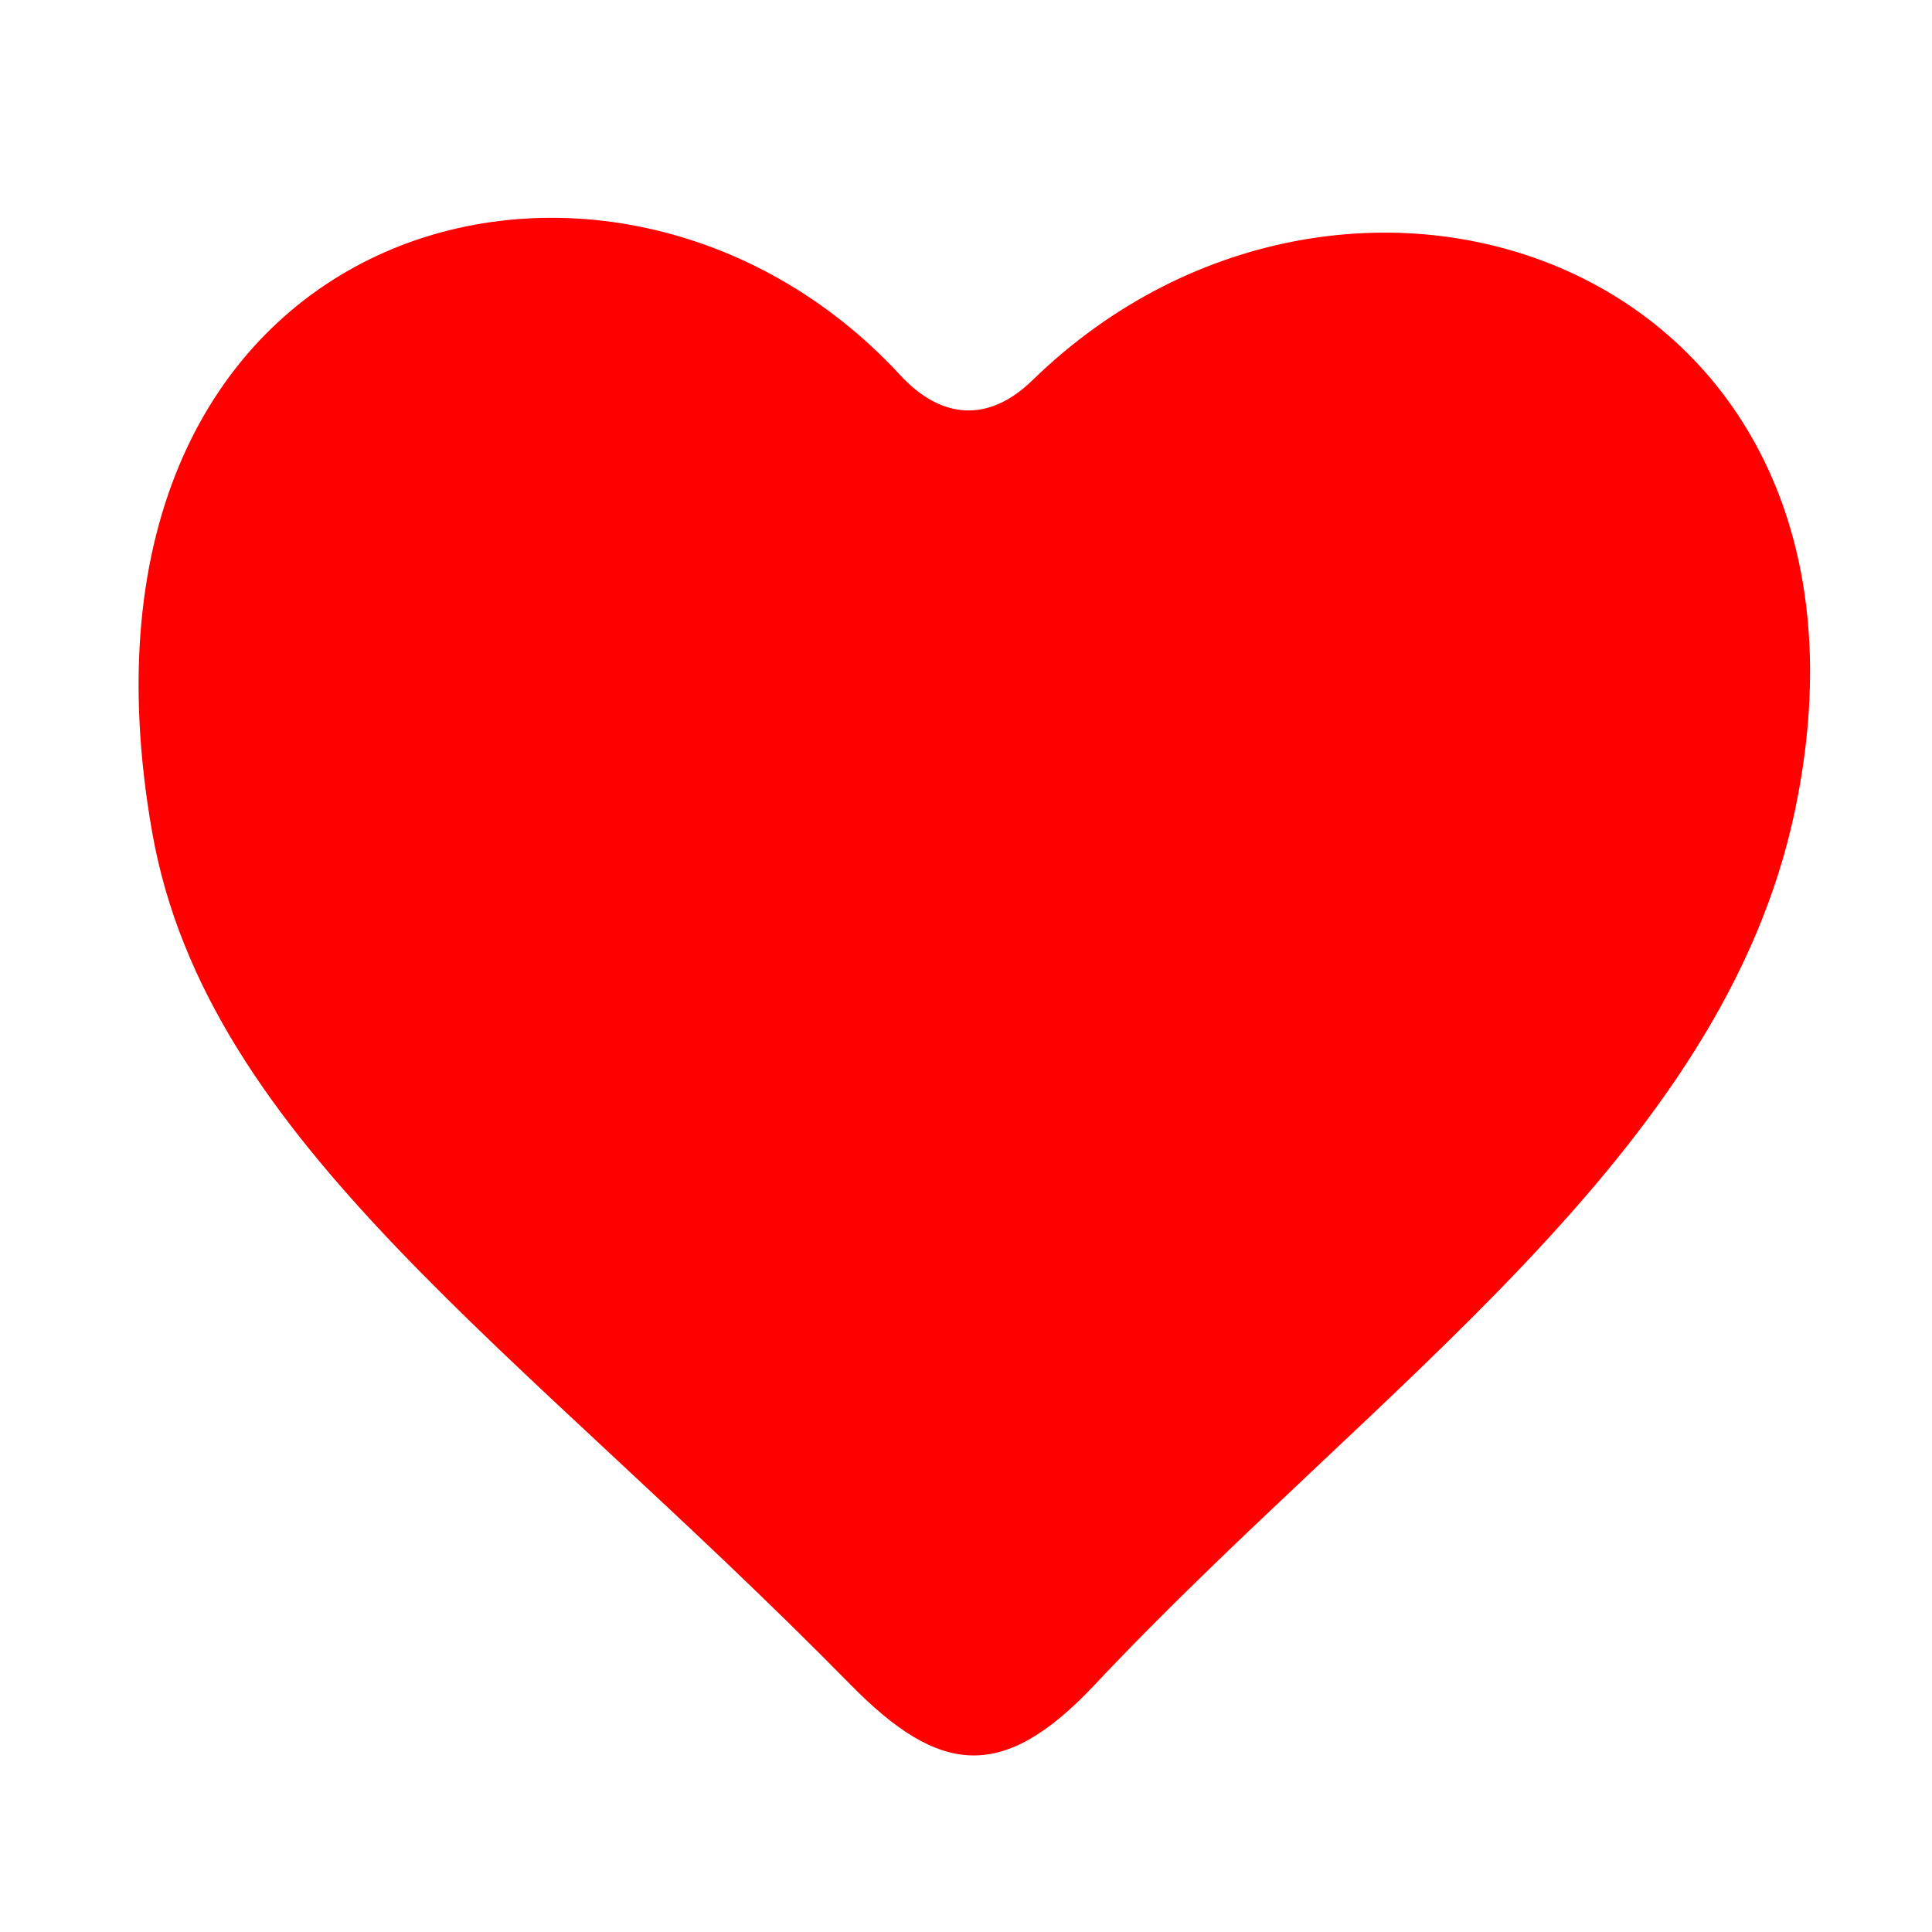
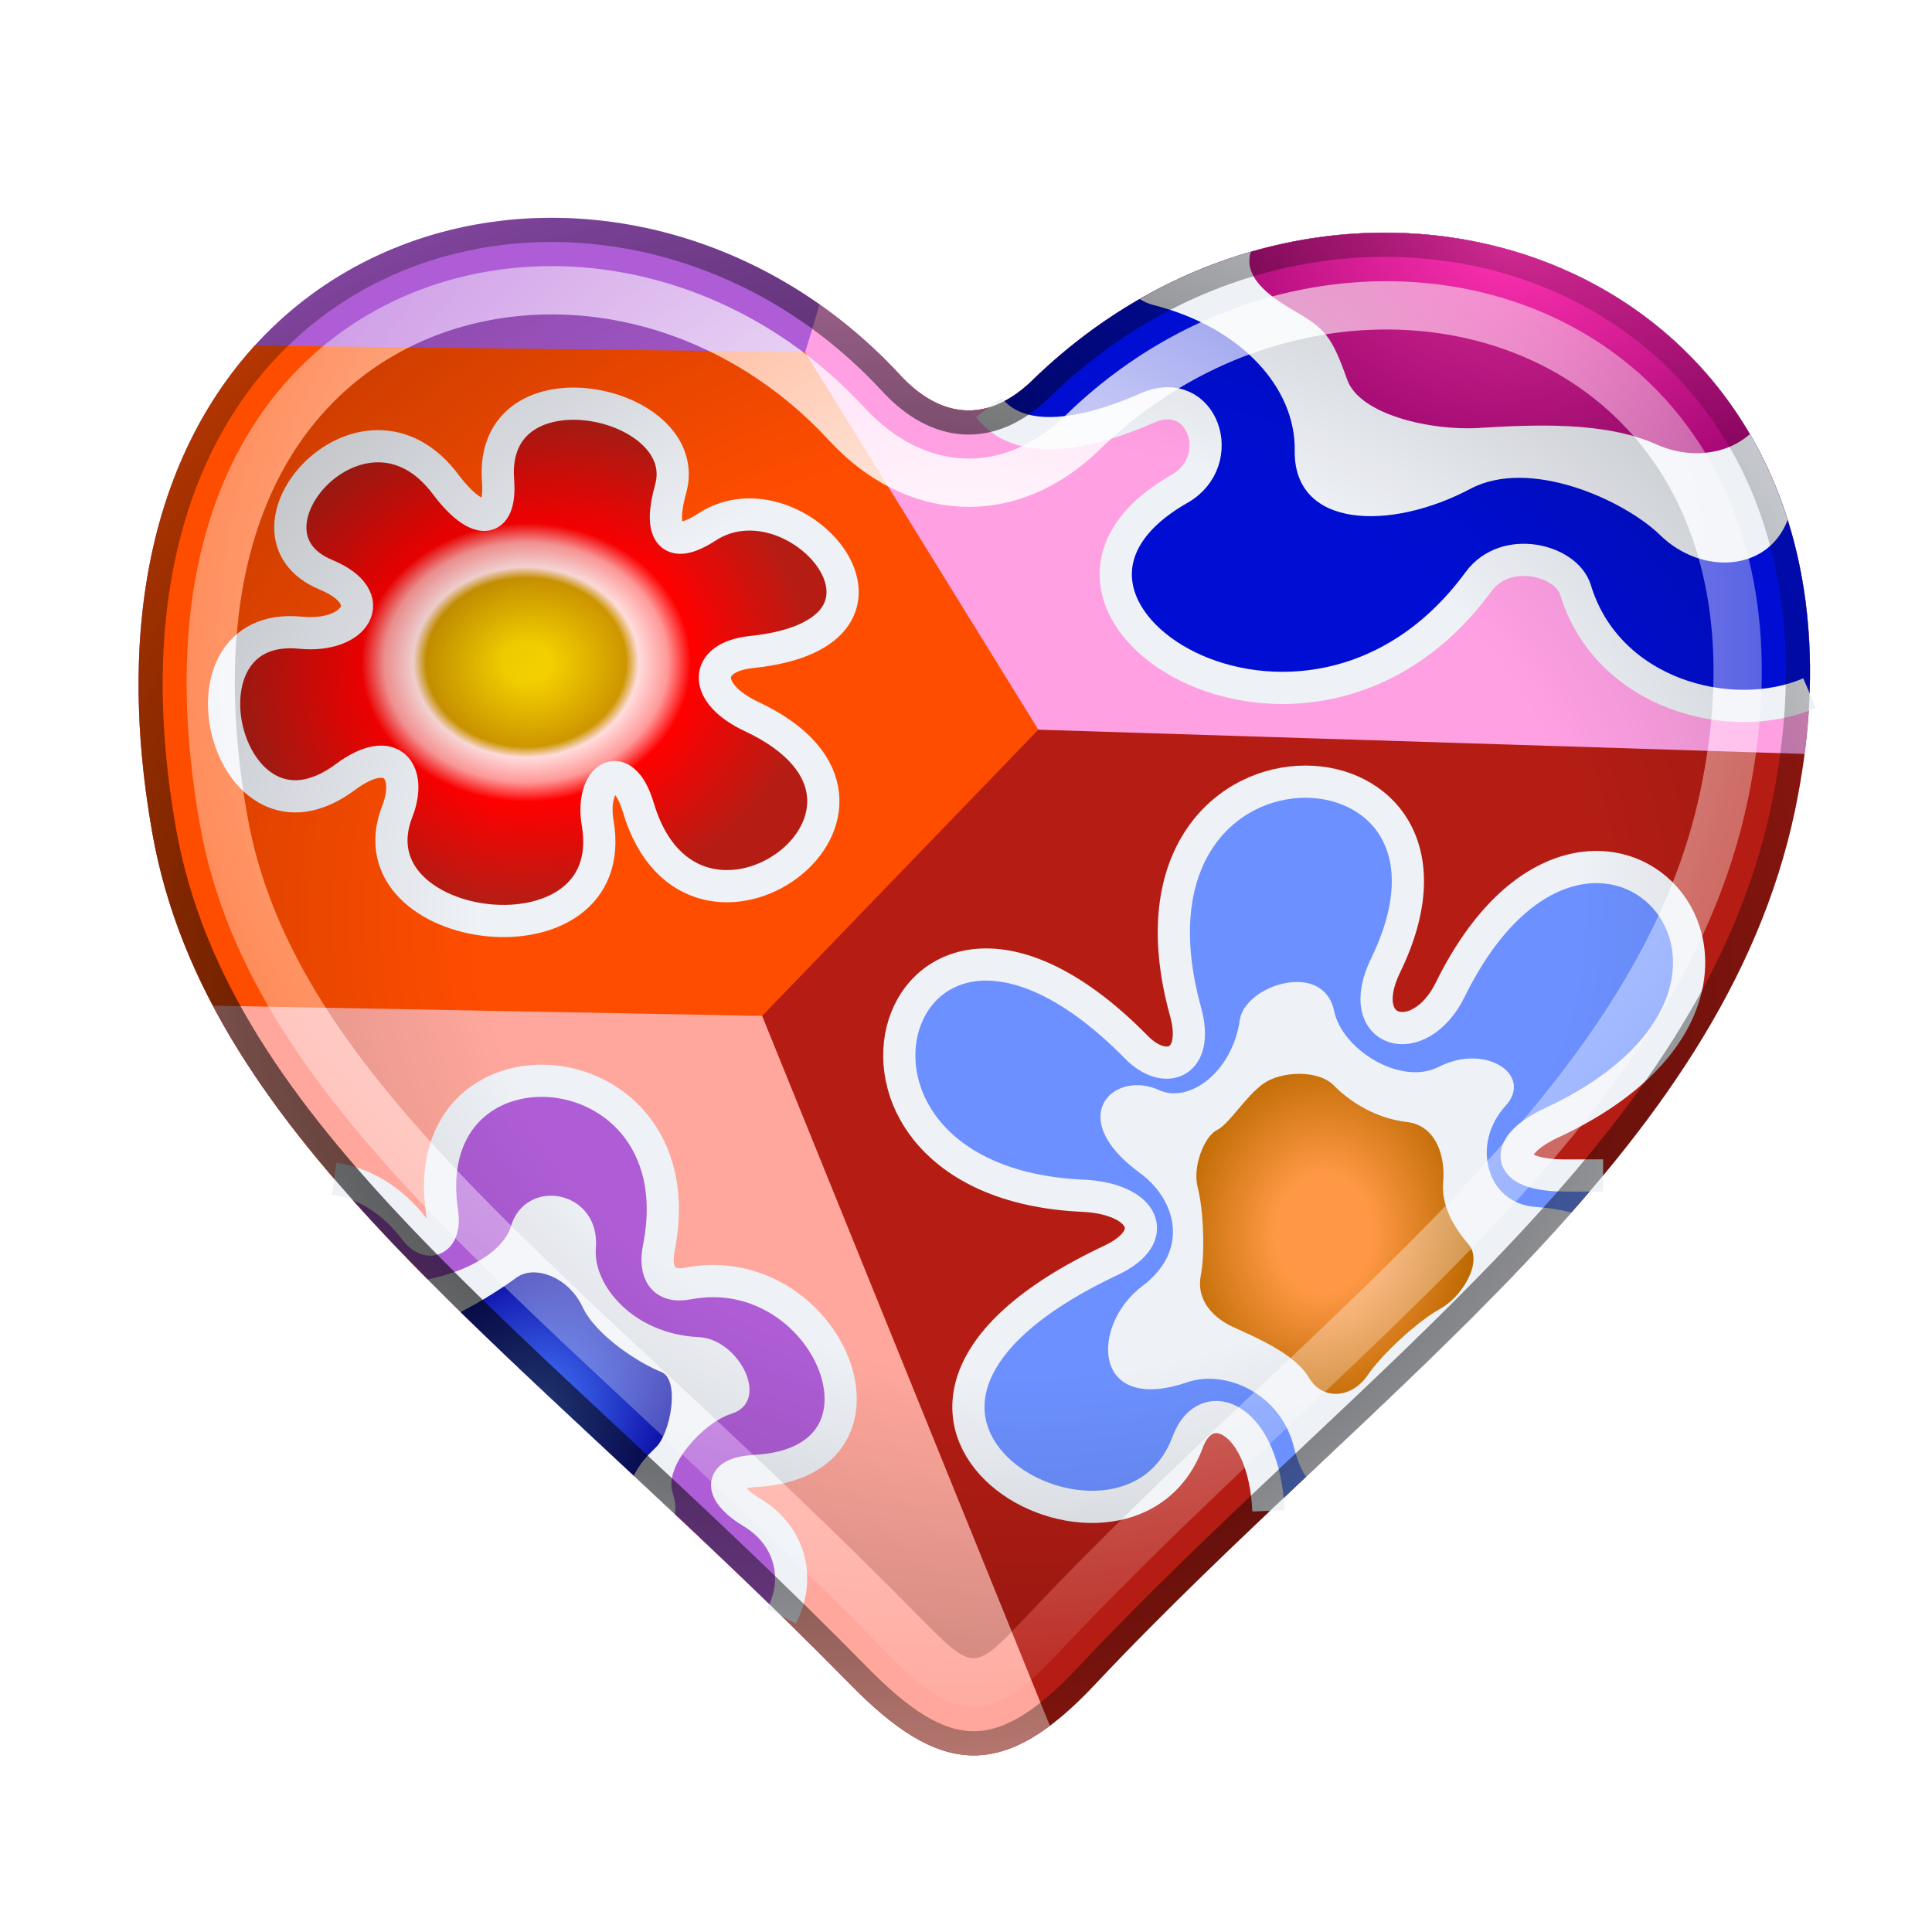
- <svg xmlns="http://www.w3.org/2000/svg" width="240mm" height="240mm" viewBox="0 0 240 240" version="1.1" id="svg5">
-   <defs id="defs2" />
+ <svg xmlns="http://www.w3.org/2000/svg" xmlns:xlink="http://www.w3.org/1999/xlink" width="240mm" height="240mm" viewBox="0 0 240 240" version="1.1" id="svg5">
+   <defs id="defs2">
+     <linearGradient id="linearGradient1106">
+       <stop style="stop-color:#000000;stop-opacity:0;" offset="0.352" id="stop1102" />
+       <stop style="stop-color:#000000;stop-opacity:0.497;" offset="1" id="stop1104" />
+     </linearGradient>
+     <linearGradient id="linearGradient958">
+       <stop style="stop-color:#000000;stop-opacity:1;" offset="0" id="stop954" />
+       <stop style="stop-color:#000000;stop-opacity:0;" offset="1" id="stop956" />
+     </linearGradient>
+     <linearGradient id="linearGradient33711">
+       <stop style="stop-color:#000000;stop-opacity:1;" offset="0.413" id="stop33719" />
+       <stop style="stop-color:#000000;stop-opacity:0;" offset="0.564" id="stop33721" />
+     </linearGradient>
+     <linearGradient id="linearGradient33695">
+       <stop style="stop-color:#ffffff;stop-opacity:1;" offset="0" id="stop33691" />
+       <stop style="stop-color:#ffffff;stop-opacity:0;" offset="1" id="stop33693" />
+     </linearGradient>
+     <linearGradient id="linearGradient28464">
+       <stop style="stop-color:#ff32b1;stop-opacity:1;" offset="0" id="stop28460" />
+       <stop style="stop-color:#99006b;stop-opacity:1;" offset="1" id="stop28462" />
+     </linearGradient>
+     <linearGradient id="linearGradient25498">
+       <stop style="stop-color:#f5d100;stop-opacity:1;" offset="0.072" id="stop25494" />
+       <stop style="stop-color:#ce9600;stop-opacity:1;" offset="0.307" id="stop25502" />
+       <stop style="stop-color:#ffdcdc;stop-opacity:1;" offset="0.347" id="stop25504" />
+       <stop style="stop-color:#ff9999;stop-opacity:1;" offset="0.436" id="stop25510" />
+       <stop style="stop-color:#ff0000;stop-opacity:1;" offset="0.507" id="stop25506" />
+       <stop style="stop-color:#b51d14;stop-opacity:1;" offset="0.88" id="stop25496" />
+     </linearGradient>
+     <linearGradient id="linearGradient24036">
+       <stop style="stop-color:#af5dd6;stop-opacity:1;" offset="0.5" id="stop24034" />
+       <stop style="stop-color:#b51d14;stop-opacity:1;" offset="0.5" id="stop24032" />
+     </linearGradient>
+     <linearGradient id="linearGradient20245">
+       <stop style="stop-color:#4a7dff;stop-opacity:1;" offset="0" id="stop20241" />
+       <stop style="stop-color:#04009b;stop-opacity:1;" offset="1" id="stop20243" />
+     </linearGradient>
+     <linearGradient id="linearGradient15083">
+       <stop style="stop-color:#ff9845;stop-opacity:1;" offset="0.321" id="stop15079" />
+       <stop style="stop-color:#bc6900;stop-opacity:1;" offset="1" id="stop15081" />
+     </linearGradient>
+     <radialGradient xlink:href="#linearGradient15083" id="radialGradient15085" cx="164.412" cy="153.273" fx="164.412" fy="153.273" r="17.215" gradientTransform="matrix(1.081962,0.0312256,-0.03808595,1.319672,-7.638027,-54.13097)" gradientUnits="userSpaceOnUse" />
+     <radialGradient xlink:href="#linearGradient20245" id="radialGradient20247" cx="68.584" cy="175.111" fx="68.584" fy="175.111" r="13.121" gradientTransform="matrix(1.099515,0.9074425,-0.9973388,1.20844,165.5395,-98.83429)" gradientUnits="userSpaceOnUse" />
+     <linearGradient xlink:href="#linearGradient24036" id="linearGradient24038" x1="77.935" y1="75.391" x2="96.349" y2="93.84" gradientUnits="userSpaceOnUse" />
+     <radialGradient xlink:href="#linearGradient25498" id="radialGradient25500" cx="64.846" cy="85.79" fx="64.846" fy="85.79" r="40.41" gradientTransform="matrix(1,0,0,0.8447269,0.5018177,9.808138)" gradientUnits="userSpaceOnUse" />
+     <radialGradient xlink:href="#linearGradient28464" id="radialGradient28466" cx="182.014" cy="27.505" fx="182.014" fy="27.505" r="31.087" gradientTransform="matrix(1.520443,0.4141796,-0.2834576,1.040566,-81.94815,-73.47246)" gradientUnits="userSpaceOnUse" />
+     <radialGradient xlink:href="#linearGradient33695" id="radialGradient33697" cx="109.384" cy="83.035" fx="109.384" fy="83.035" r="95.827" gradientTransform="matrix(1.592285,-0.153925,0.1394486,1.442532,-65.80806,-22.64123)" gradientUnits="userSpaceOnUse" />
+     <radialGradient xlink:href="#linearGradient958" id="radialGradient962" cx="100.658" cy="125.048" fx="100.658" fy="125.048" r="103.811" gradientTransform="matrix(1.588387,-0.00693241,0.00587321,1.345697,-56.27334,-47.10646)" gradientUnits="userSpaceOnUse" />
+     <radialGradient xlink:href="#linearGradient1106" id="radialGradient1100" cx="122.973" cy="106.723" fx="122.973" fy="106.723" r="95.837" gradientTransform="matrix(2.029291,-0.03737583,0.03153479,1.712156,-124.7967,-64.82224)" gradientUnits="userSpaceOnUse" />
+   </defs>
  <g id="layer1">
-     <path style="fill:#ff0000;fill-opacity:1;stroke:none;stroke-width:0.394px;stroke-linecap:butt;stroke-linejoin:miter;stroke-opacity:1" d="m 111.814,46.586 c 5.1,5.526 10.985,5.967 16.435,0.656 39.655,-38.644 108.773,-14.041 94.757,53.301 -8.968,43.091 -52.147,71.662 -87.032,108.76 -11.428,12.153 -19.274,11.209 -30.29,0 C 64.293,167.187 25.723,142.003 18.907,103.403 5.415,26.994 75.931,7.709 111.814,46.586 Z" id="path3700" />
+     <path style="fill:url(#linearGradient24038);fill-opacity:1;stroke:none;stroke-width:0.394px;stroke-linecap:butt;stroke-linejoin:miter;stroke-opacity:1" d="m 111.814,46.586 c 5.1,5.526 10.985,5.967 16.435,0.656 39.655,-38.644 108.773,-14.041 94.757,53.301 -8.968,43.091 -52.147,71.662 -87.032,108.76 -11.428,12.153 -19.274,11.209 -30.29,0 C 64.293,167.187 25.723,142.003 18.907,103.403 5.415,26.994 75.931,7.709 111.814,46.586 Z" id="path3700" />
+     <path id="path1250" style="fill:#ff4d00;stroke:none;stroke-width:0.265px;stroke-linecap:butt;stroke-linejoin:miter;stroke-opacity:1;fill-opacity:1" d="M 171.957 28.908 C 156.839 28.918 141.018 34.798 128.249 47.242 C 122.799 52.552 116.915 52.112 111.814 46.586 C 110.937 45.635 110.036 44.724 109.119 43.843 L 31.657 42.925 C 20.149 55.564 14.023 75.739 18.907 103.402 C 22.93 126.186 38.021 144.298 58.221 163.975 L 186.702 30.83 C 181.958 29.554 176.997 28.905 171.957 28.908 z M 105.98 41.018 C 106.095 41.114 106.209 41.214 106.323 41.311 C 106.209 41.214 106.095 41.114 105.98 41.018 z M 107.091 41.973 C 107.274 42.135 107.455 42.299 107.637 42.464 C 107.455 42.3 107.274 42.135 107.091 41.973 z M 108.196 42.971 C 108.415 43.174 108.633 43.379 108.85 43.585 C 108.633 43.379 108.415 43.173 108.196 42.971 z " />
+     <path id="path247" style="fill:#ffa0e3;fill-opacity:1;stroke:none;stroke-width:0.265px;stroke-linecap:butt;stroke-linejoin:miter;stroke-opacity:1" d="m 172.823,28.906 c -15.378,-0.215 -31.562,5.656 -44.574,18.336 -5.45,5.311 -11.334,4.87 -16.435,-0.656 -3.099,-3.358 -6.462,-6.271 -10.001,-8.762 l -1.794,5.949 28.966,46.87 95.18,3.013 C 229.484,52.676 202.676,29.322 172.823,28.906 Z" />
+     <path id="path249" style="fill:#ffa79c;stroke:none;stroke-width:0.265px;stroke-linecap:butt;stroke-linejoin:miter;stroke-opacity:1;fill-opacity:1" d="M 26.452 124.927 C 41.081 152.603 72.466 175.503 105.685 209.302 C 114.825 218.603 121.785 220.827 130.417 214.376 L 94.676 126.197 L 26.452 124.927 z " />
+     <path id="path12879" style="fill:#6c90ff;fill-opacity:1;stroke:none;stroke-width:4;stroke-linecap:round;stroke-linejoin:round;stroke-opacity:1;stroke-dasharray:none" d="M 162.215 97.103 C 152.595 97.071 141.871 106.095 147.268 125.654 C 149.064 132.163 144.733 133.72 141.176 130.102 C 111.08 99.484 96.54 146.821 134.487 148.538 C 141.946 148.876 144.527 153.491 138 156.567 C 96.561 176.1 139.851 199.934 147.534 179.149 C 149.831 172.934 157.053 176.123 157.571 187.68 C 157.574 187.744 157.578 187.805 157.582 187.869 C 172.43 173.791 187.232 160.35 199.149 146.015 C 197.693 146.017 196.221 146.021 194.705 146.029 C 186.368 146.073 186.92 142.192 192.698 139.505 C 229.909 122.202 197.447 87.758 180.152 122.945 C 176.321 130.74 167.982 128.448 172.123 119.934 C 179.314 105.152 171.252 97.132 162.215 97.103 z " />
+     <path id="path15067" style="fill:#eef1f6;fill-opacity:1;stroke:none;stroke-width:4;stroke-linecap:round;stroke-linejoin:round;stroke-dasharray:none;stroke-opacity:1" d="M 161.119 121.981 C 157.981 121.97 154.383 124.132 154.01 126.719 C 153.074 133.196 147.717 137.111 144.015 135.424 C 138.303 132.823 132.152 138.814 141.584 145.699 C 146.176 149.051 147.792 155.347 141.903 159.761 C 135.484 164.572 135.548 175.795 147.534 171.698 C 152.191 170.106 159.109 173.037 160.764 179.873 C 161.101 181.262 161.596 182.474 162.245 183.459 C 173.902 172.472 185.351 161.781 195.197 150.639 C 193.888 150.274 192.402 150.039 190.802 149.932 C 184.604 149.517 182.715 142.074 187.021 137.376 C 190.522 133.557 184.59 129.541 178.733 132.526 C 173.967 134.955 166.718 130.355 165.736 125.612 C 165.198 123.012 163.266 121.988 161.119 121.981 z " />
+     <path style="fill:url(#radialGradient15085);stroke:none;stroke-width:0.265px;stroke-linecap:butt;stroke-linejoin:miter;stroke-opacity:1;fill-opacity:1" d="m 148.789,147.534 c -0.697,-2.638 0.847,-6.393 2.384,-7.151 1.537,-0.758 3.57,-4.212 5.771,-5.771 2.201,-1.559 6.819,-1.77 8.782,0.251 1.963,2.021 5.232,4.078 9.033,4.516 3.8,0.439 4.797,4.561 4.516,7.402 -0.281,2.841 1.235,5.594 3.136,7.778 1.901,2.184 -0.814,6.551 -3.513,8.029 -2.698,1.479 -7.149,5.518 -9.033,8.28 -1.884,2.762 -5.529,3.217 -7.276,0.251 -1.748,-2.966 -6.641,-5.007 -9.409,-6.273 -2.768,-1.266 -4.571,-3.597 -4.015,-6.398 0.557,-2.802 0.321,-8.277 -0.376,-10.915 z" id="path15069" />
+     <path id="path15093" style="fill:none;fill-opacity:1;stroke:#eef1f6;stroke-width:4;stroke-linecap:butt;stroke-linejoin:round;stroke-dasharray:none;stroke-opacity:1" d="m 199.149,146.015 c -1.455,0.001 -2.927,0.005 -4.443,0.013 -8.337,0.044 -7.786,-3.837 -2.008,-6.524 37.211,-17.303 4.749,-51.748 -12.545,-16.56 -3.831,7.795 -12.171,5.503 -8.029,-3.011 7.191,-14.783 -0.871,-22.802 -9.908,-22.832 -9.62,-0.031 -20.344,8.993 -14.947,28.552 1.796,6.508 -2.535,8.065 -6.092,4.447 -30.096,-30.617 -44.637,16.719 -6.689,18.437 7.458,0.338 10.04,4.952 3.512,8.029 -41.439,19.533 1.851,43.367 9.534,22.582 2.297,-6.214 9.519,-3.025 10.037,8.531" />
+     <path id="path18743" style="fill:#af5dd6;fill-opacity:1;stroke:none;stroke-width:4;stroke-linecap:butt;stroke-linejoin:miter;stroke-dasharray:none;stroke-opacity:1" d="M 67.434 134.258 C 60.118 134.183 53.203 139.556 54.939 150.728 C 55.411 153.767 53.385 155.188 51.53 152.735 C 48.662 148.945 44.995 146.905 41.517 146.438 C 56.063 163.372 75.923 180.081 97.084 200.747 C 99.423 196.338 98.408 190.865 93.32 187.823 C 90.11 185.902 88.404 183.038 93.858 182.726 C 113.519 181.599 102.863 156.11 85.464 159.441 C 82.334 160.041 81.242 158.071 81.847 155.011 C 84.532 141.431 75.726 134.345 67.434 134.258 z " />
+     <path id="path18755" style="fill:none;fill-opacity:1;stroke:#eef1f6;stroke-width:4;stroke-linecap:butt;stroke-linejoin:round;stroke-dasharray:none;stroke-opacity:1" d="m 97.084,200.747 c 2.339,-4.41 1.324,-9.882 -3.764,-12.925 -3.211,-1.92 -4.916,-4.784 0.537,-5.097 19.661,-1.127 9.006,-26.615 -8.394,-23.284 -3.13,0.599 -4.222,-1.37 -3.617,-4.43 2.686,-13.58 -6.121,-20.667 -14.413,-20.753 -7.316,-0.076 -14.231,5.298 -12.495,16.469 0.472,3.039 -1.554,4.46 -3.409,2.008 -2.867,-3.79 -6.535,-5.83 -10.012,-6.298" />
+     <path id="path19503" style="fill:#eef1f6;fill-opacity:1;stroke:none;stroke-width:0.265px;stroke-linecap:butt;stroke-linejoin:miter;stroke-opacity:1" d="M 68.261 148.538 C 66.22 148.606 64.243 149.812 63.48 152.302 C 62.541 155.365 58.461 157.828 53.141 158.94 C 62.317 168.198 72.766 177.704 83.848 188.103 C 83.964 187.33 83.89 186.441 83.553 185.422 C 82.442 182.063 87.45 176.683 90.829 175.636 C 95.825 174.089 91.752 166.32 86.814 166.101 C 78.697 165.743 73.651 159.666 74.018 155.062 C 74.36 150.767 71.243 148.438 68.261 148.538 z " />
+     <path id="path20231" style="fill:url(#radialGradient20247);fill-opacity:1;stroke:none;stroke-width:0.255px;stroke-linecap:butt;stroke-linejoin:miter;stroke-opacity:1" d="M 66.419 158.062 C 65.574 158.04 64.786 158.248 64.156 158.712 C 62.378 160.022 59.744 161.69 57.219 162.991 C 63.879 169.518 71.131 176.232 78.725 183.312 C 79.55 181.723 80.333 180.901 81.495 179.775 C 83.274 178.051 84.55 171.362 82.117 170.419 C 79.684 169.476 74.081 166.036 72.357 162.338 C 71.118 159.68 68.58 158.118 66.419 158.062 z " />
+     <path id="path21002" style="fill:#000ed4;fill-opacity:1;stroke:none;stroke-width:4;stroke-linecap:butt;stroke-linejoin:round;stroke-dasharray:none;stroke-opacity:1" d="M 172.823 28.906 C 157.445 28.691 141.261 34.562 128.249 47.242 C 126.478 48.967 124.661 50.076 122.841 50.61 C 125.646 54.303 131.792 55.375 142.516 50.684 C 149.425 47.662 152.626 57.249 146.531 60.72 C 121.382 75.04 162.219 101.516 183.665 72.262 C 187.064 67.625 194.589 69.581 195.709 73.265 C 199.655 86.243 214.98 90.296 224.797 86.104 C 226.087 49.818 200.791 29.296 172.823 28.906 z " />
+     <path id="path22459" style="fill:none;fill-opacity:1;stroke:#eef1f6;stroke-width:4;stroke-linecap:butt;stroke-linejoin:round;stroke-dasharray:none;stroke-opacity:1" d="m 122.841,50.61 c 2.805,3.693 8.951,4.765 19.676,0.074 6.909,-3.022 10.11,6.565 4.014,10.036 -25.149,14.321 15.689,40.796 37.135,11.542 3.399,-4.636 10.924,-2.681 12.044,1.004 3.946,12.978 19.271,17.031 29.088,12.838" />
+     <path id="path22490" style="fill:#eef1f6;fill-opacity:1;stroke:none;stroke-width:0.265px;stroke-linecap:butt;stroke-linejoin:miter;stroke-opacity:1" d="M 172.823 28.906 C 162.366 28.76 151.54 31.437 141.589 37.146 C 142.091 37.482 142.667 37.734 143.269 37.887 C 154.31 40.689 160.956 48.257 160.833 55.953 C 160.676 65.677 172.729 65.987 182.662 60.72 C 190.024 56.816 201.735 62.092 206.247 66.491 C 211.32 71.438 219.576 71.107 222.072 64.582 C 214.88 41.798 194.667 29.21 172.823 28.906 z " />
+     <path id="path22492" style="fill:url(#radialGradient28466);stroke:none;stroke-width:0.265px;stroke-linecap:butt;stroke-linejoin:miter;stroke-opacity:1;fill-opacity:1" d="M 172.823 28.906 C 167.054 28.825 161.172 29.606 155.386 31.277 C 154.239 34.789 158.67 37.374 160.833 38.64 C 164.601 40.846 165.418 41.707 167.356 47.171 C 168.892 51.5 177.69 53.52 183.663 53.164 C 190.295 52.769 199.301 52.291 205.745 55.2 C 209.664 56.969 214.293 56.643 217.374 53.932 C 208.011 37.903 190.982 29.159 172.823 28.906 z " />
+     <path style="fill:url(#radialGradient25500);fill-opacity:1;stroke:#eef1f6;stroke-width:4;stroke-linecap:butt;stroke-linejoin:miter;stroke-dasharray:none;stroke-opacity:1" d="m 93.341,80.999 c -6.016,0.628 -6.094,5.147 0,8.002 24.032,11.259 -7.254,34.18 -14.052,11.297 -1.947,-6.552 -6.005,-3.686 -5.044,1.94 3.163,18.509 -31.001,14.197 -24.886,-1.469 1.878,-4.811 -0.606,-8.586 -6.463,-4.236 C 28.082,107.532 20.694,76.933 37.339,78.598 c 6.736,0.674 10.158,-4.286 3.158,-7.198 -12.6,-5.241 4.63,-24.856 14.848,-11.249 3.816,5.081 6.952,5.218 6.524,-0.471 -1.157,-15.382 24.564,-10.016 21.434,1.079 -1.429,5.067 -0.333,7.859 4.517,4.707 11.179,-7.266 28.54,13.13 5.521,15.533 z" id="path23983" />
+     <path style="fill:none;fill-opacity:1;stroke:url(#radialGradient962);stroke-width:3;stroke-linecap:butt;stroke-linejoin:miter;stroke-opacity:1;stroke-dasharray:none" d="m 65.859,28.625 c 1.892,-0.096 3.796,-0.09 5.703,0.02 13.963,0.798 28.199,7.094 39.15,18.959 5.645,6.116 12.508,6.632 18.582,0.713 38.537,-37.554 105.975,-14.062 92.242,51.922 -8.842,42.483 -51.65,70.812 -86.654,108.037 -10.774,11.458 -17.662,10.626 -28.129,-0.023 C 65.275,166.047 27.087,141.107 20.383,103.141 11.818,54.637 37.478,30.069 65.859,28.625 Z" id="path33669" />
+     <path style="fill:none;fill-opacity:1;stroke:url(#radialGradient33697);stroke-width:6;stroke-linecap:butt;stroke-linejoin:miter;stroke-opacity:1;stroke-dasharray:none" d="m 66.412,36.107 c 1.574,-0.075 3.151,-0.066 4.723,0.023 11.995,0.686 24.425,6.113 34.066,16.559 8.367,9.065 20.133,9.959 29.328,0.998 32.947,-32.107 91.986,-14.174 79.666,45.021 -8.209,39.443 -49.174,66.565 -84.777,104.428 -7.508,7.985 -9.601,7.708 -17.316,-0.143 C 70.184,160.343 33.914,136.639 27.77,101.838 19.862,57.056 42.798,37.226 66.412,36.107 Z" id="path33673" />
+     <path style="display:inline;fill:url(#radialGradient1100);fill-opacity:1;stroke:none;stroke-width:0.394;stroke-linecap:butt;stroke-linejoin:miter;stroke-dasharray:none;stroke-opacity:1" d="m 70.963,39.127 c 11.208,0.641 22.916,5.72 32.033,15.598 9.456,10.245 23.183,11.289 33.627,1.111 30.711,-29.928 86.389,-14.218 74.635,42.262 -7.956,38.227 -48.182,64.867 -84.025,102.984 -6.202,6.596 -6.376,6.539 -12.99,-0.191 C 72.149,158.061 36.644,134.851 30.723,101.316 22.569,55.137 47.969,37.812 70.963,39.127 Z" id="path1088" />
  </g>
</svg>
